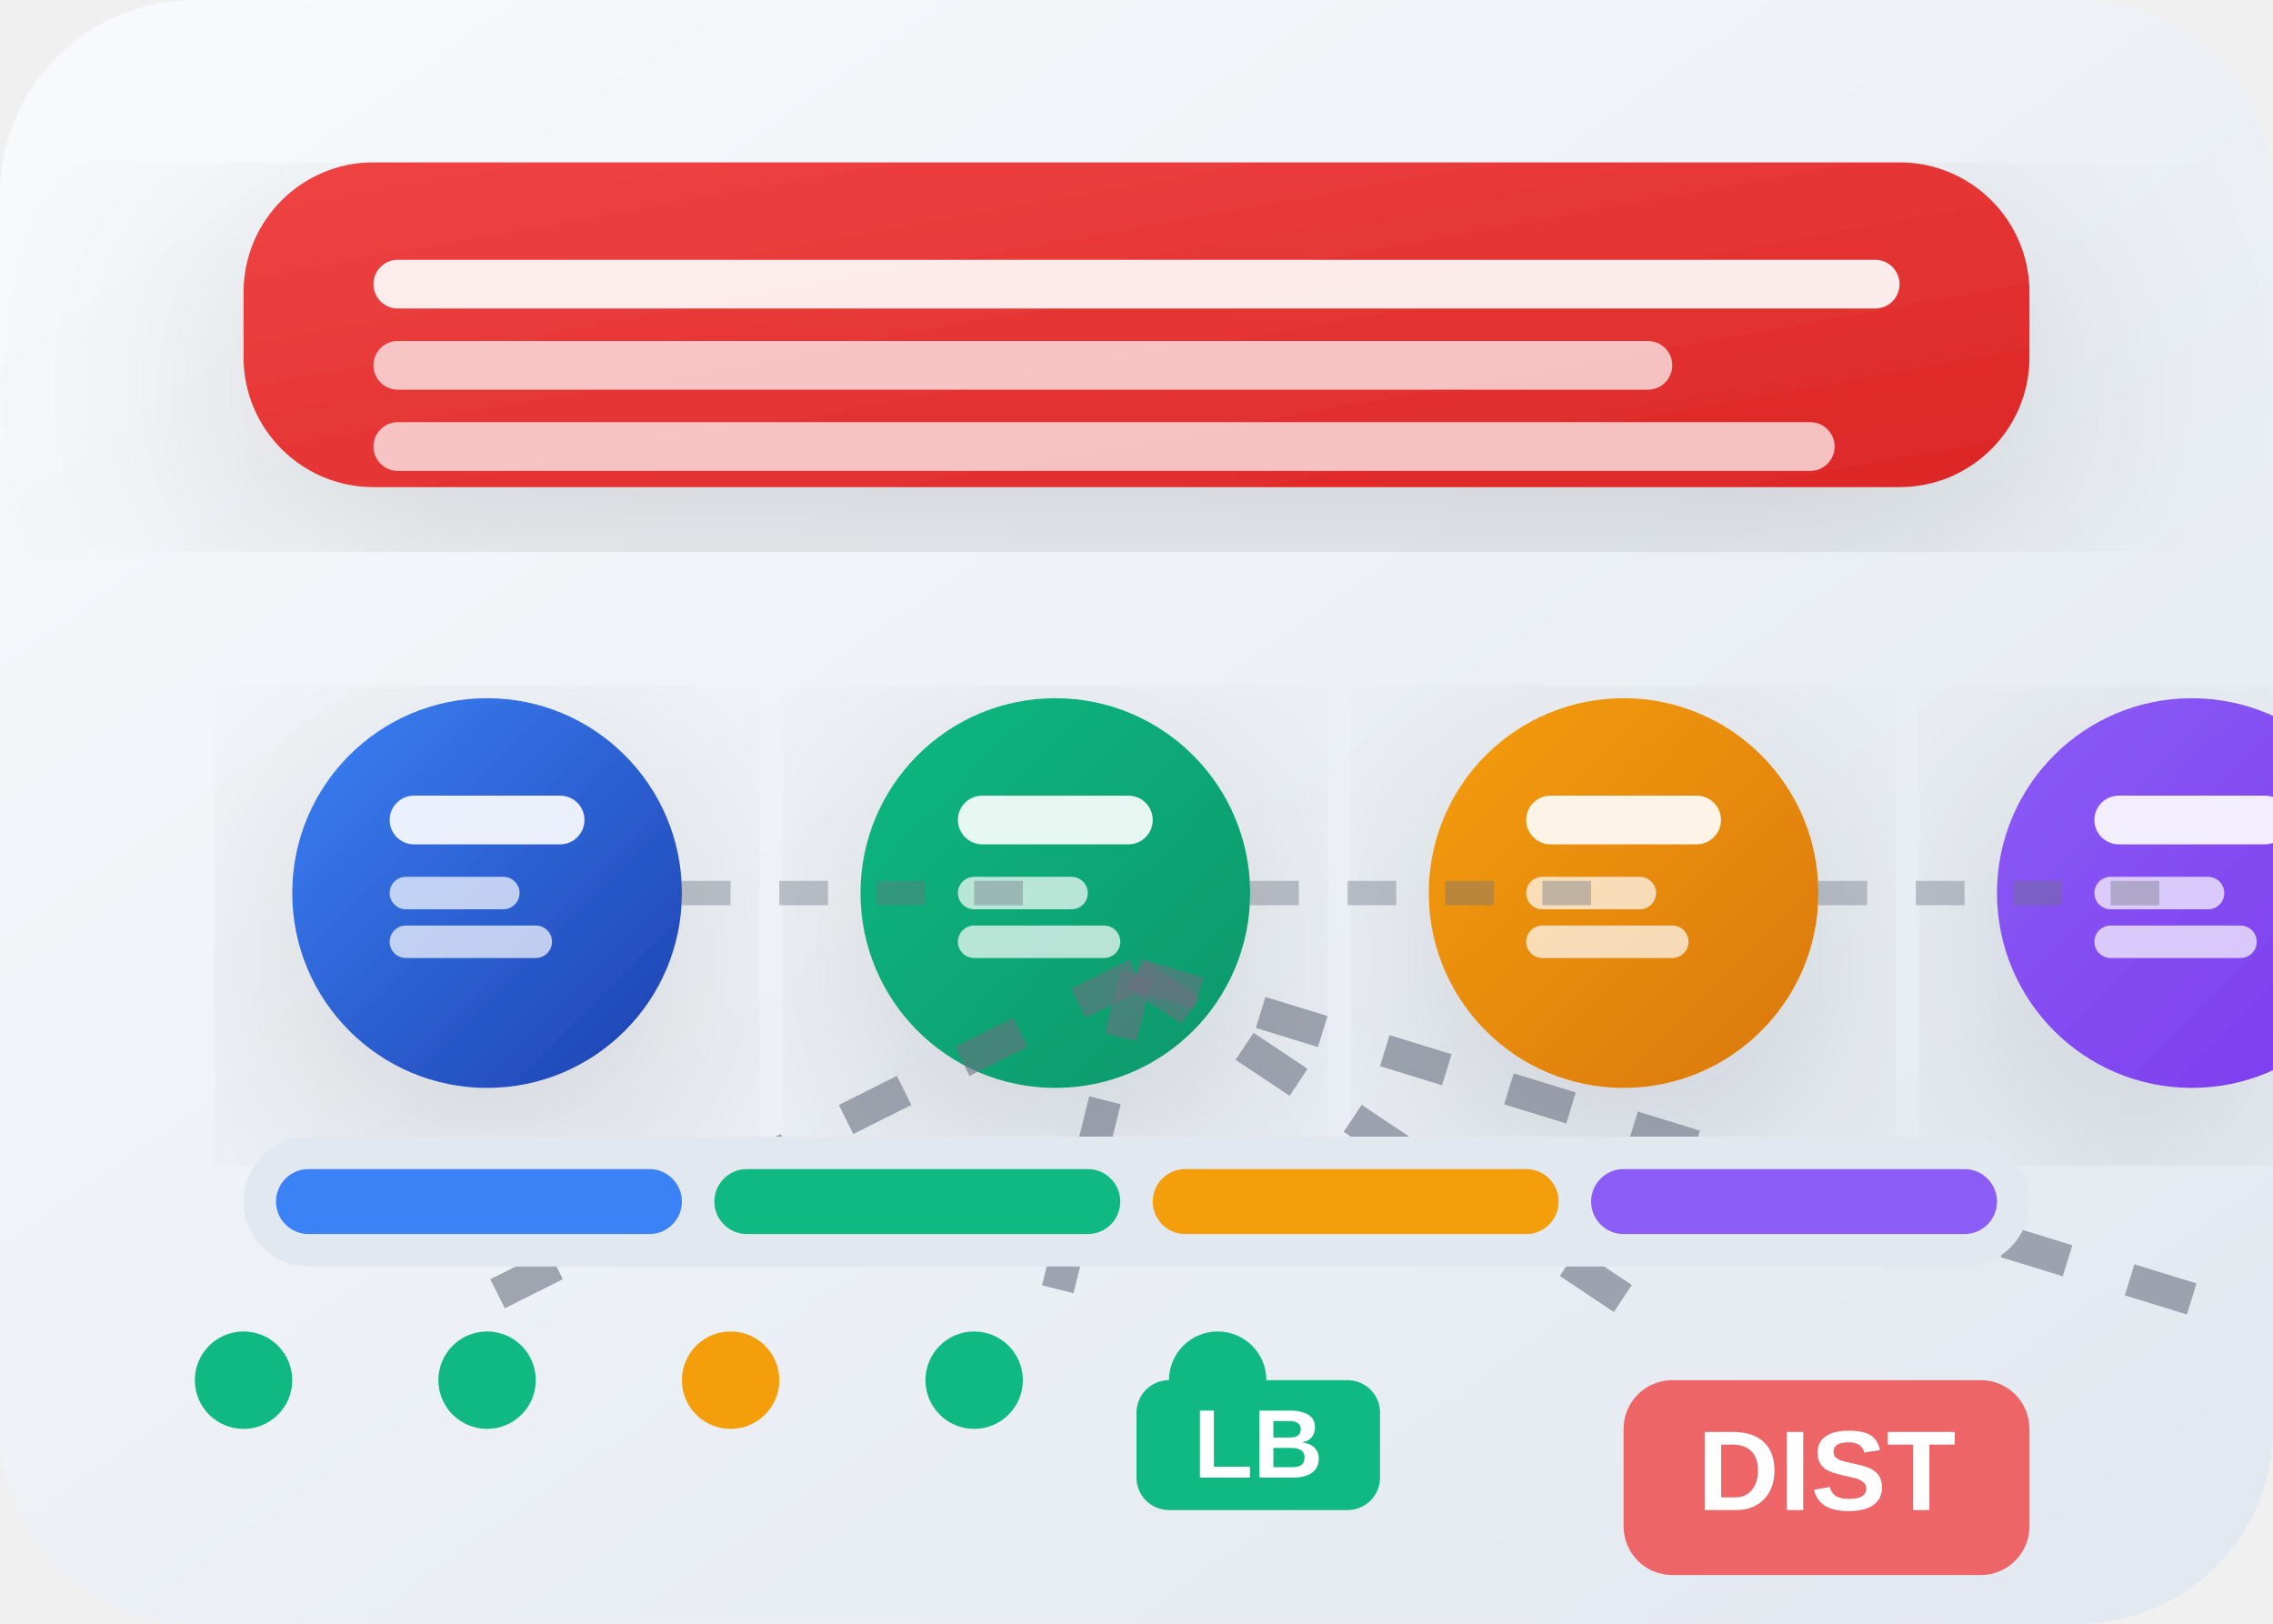
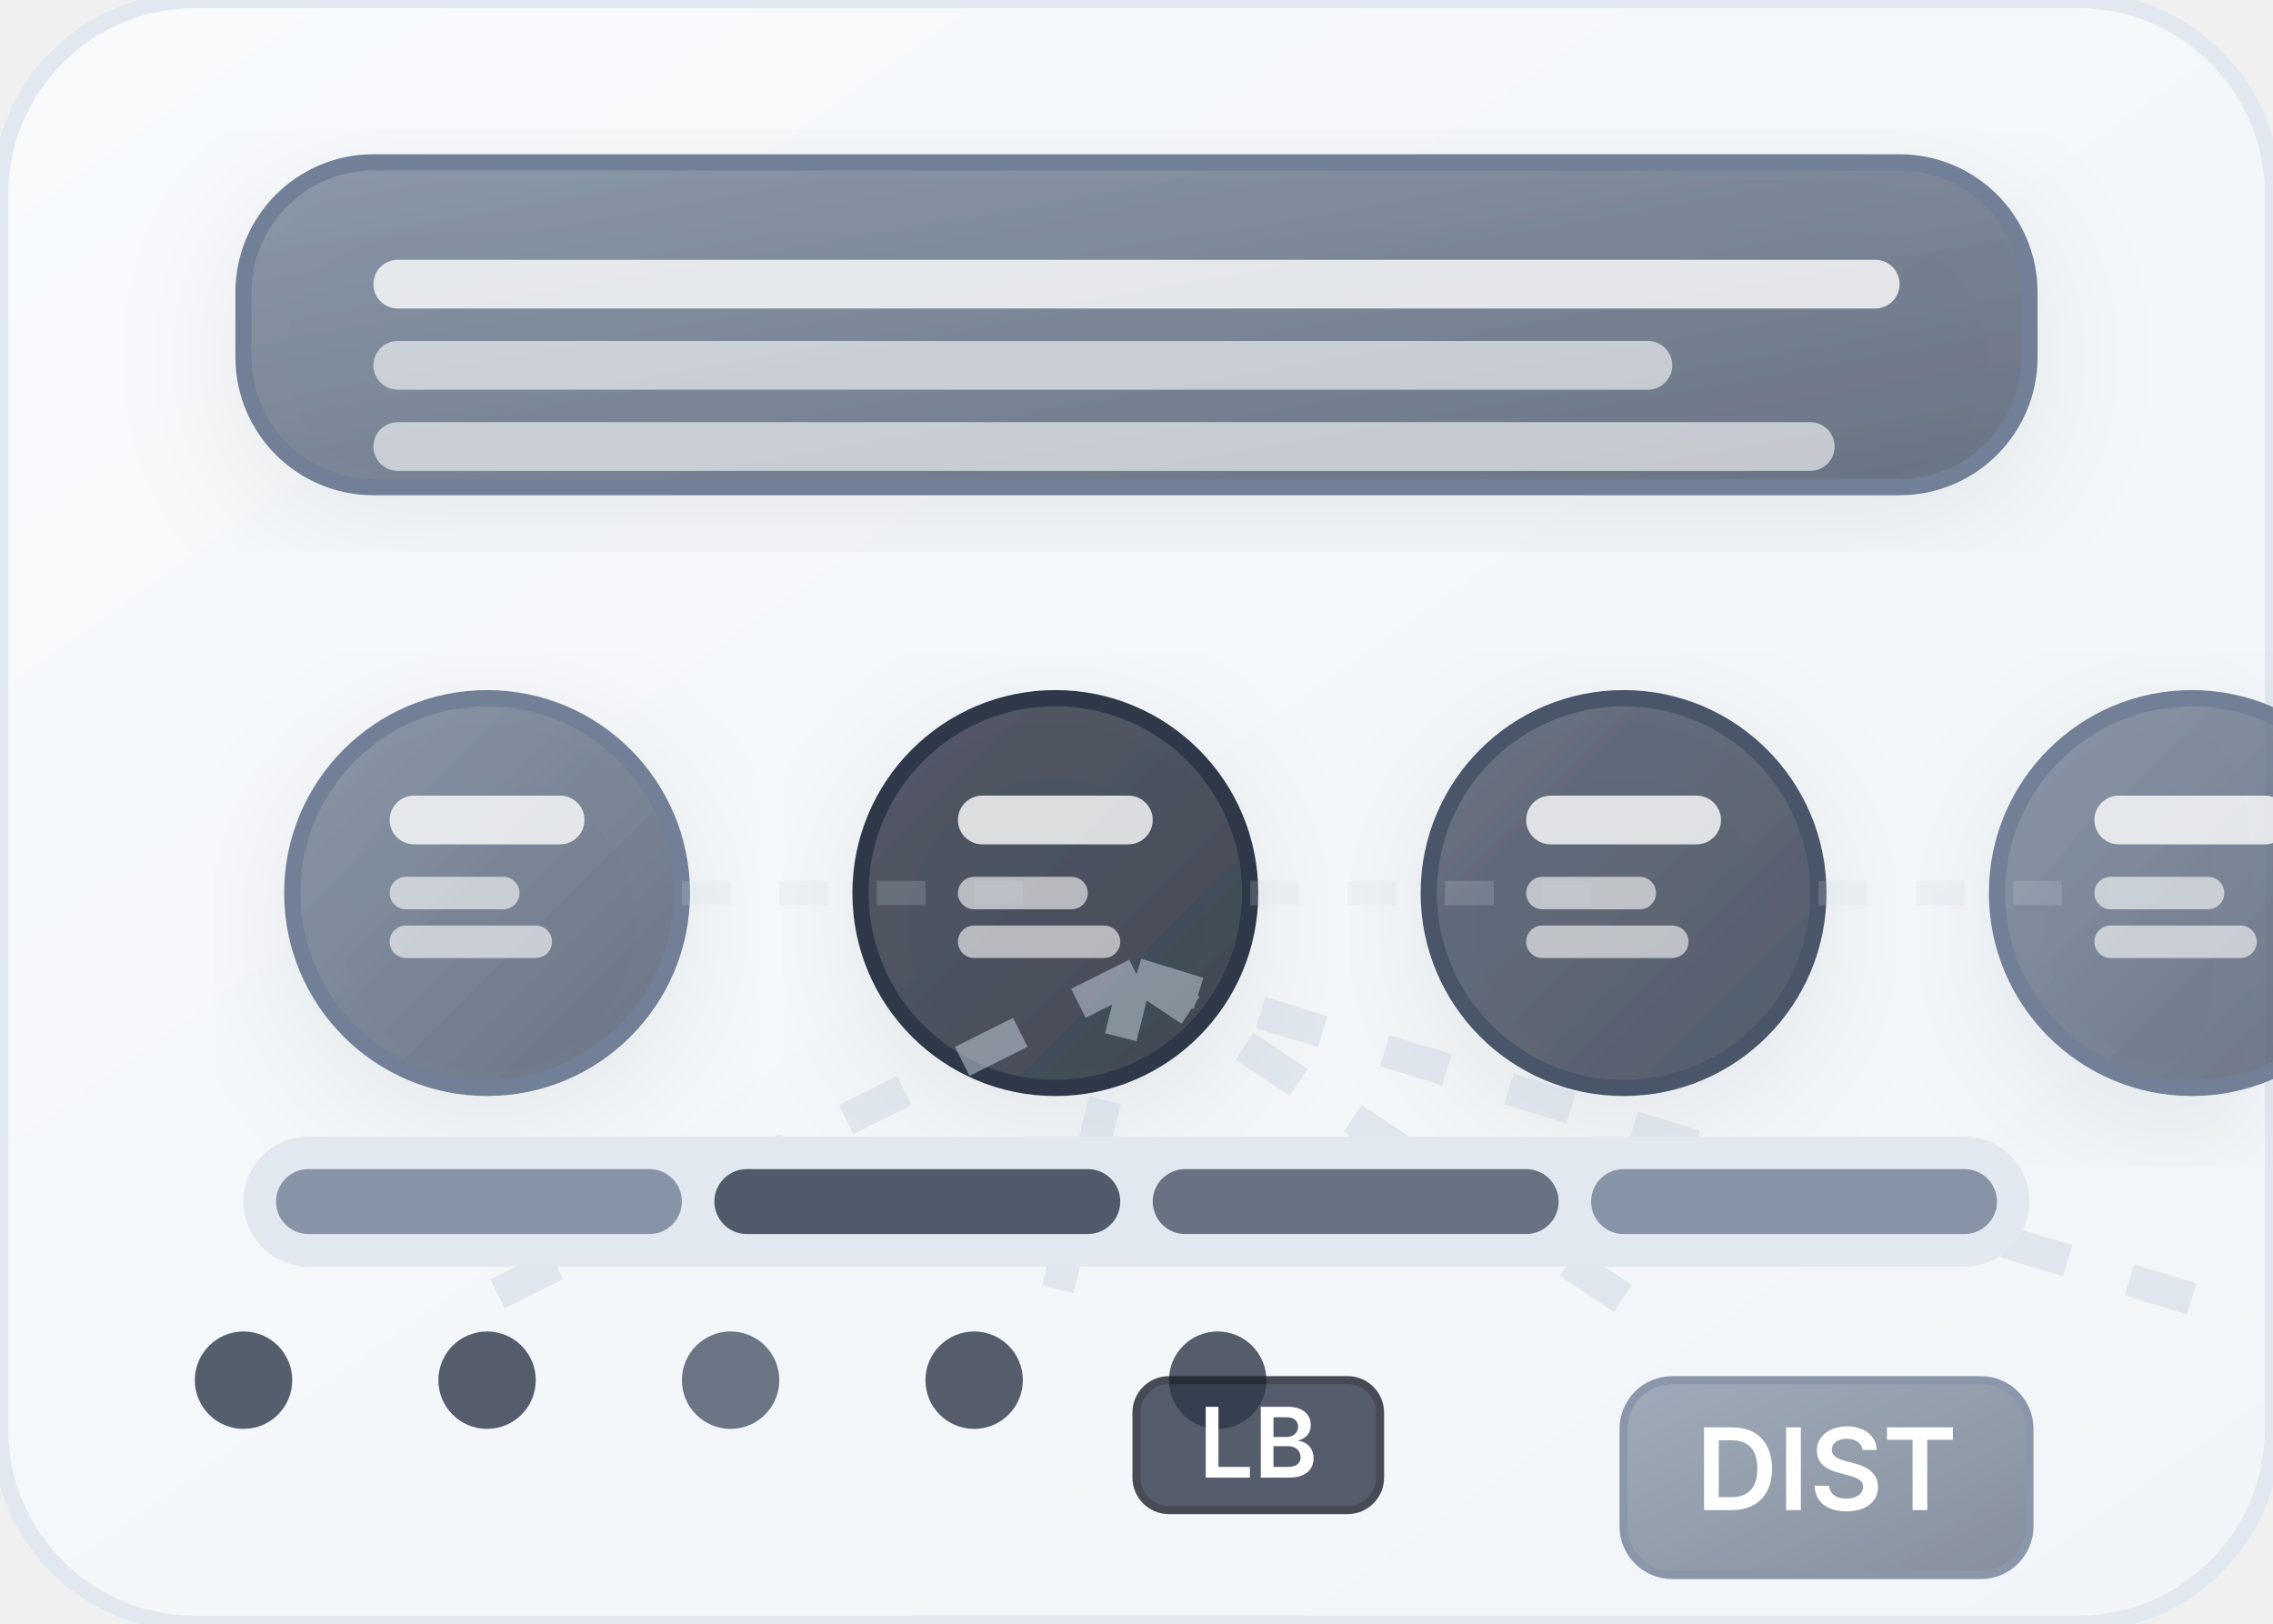
<svg xmlns="http://www.w3.org/2000/svg" width="140" height="100" viewBox="0 0 140 100" fill="none">
  <defs>
-     <linearGradient id="bg8" x1="0%" y1="0%" x2="100%" y2="100%">
+     <linearGradient id="bgGradient" x1="0%" y1="0%" x2="100%" y2="100%">
      <stop offset="0%" style="stop-color:#f8fafc;stop-opacity:1" />
-       <stop offset="100%" style="stop-color:#e2e8f0;stop-opacity:1" />
+       <stop offset="100%" style="stop-color:#f1f5f9;stop-opacity:1" />
    </linearGradient>
-     <linearGradient id="node1" x1="0%" y1="0%" x2="100%" y2="100%">
-       <stop offset="0%" style="stop-color:#3b82f6;stop-opacity:1" />
-       <stop offset="100%" style="stop-color:#1e40af;stop-opacity:1" />
+     <linearGradient id="node1Gradient" x1="0%" y1="0%" x2="100%" y2="100%">
+       <stop offset="0%" style="stop-color:#718096;stop-opacity:0.8" />
+       <stop offset="100%" style="stop-color:#4a5568;stop-opacity:0.8" />
    </linearGradient>
-     <linearGradient id="node2" x1="0%" y1="0%" x2="100%" y2="100%">
-       <stop offset="0%" style="stop-color:#10b981;stop-opacity:1" />
-       <stop offset="100%" style="stop-color:#059669;stop-opacity:1" />
+     <linearGradient id="node2Gradient" x1="0%" y1="0%" x2="100%" y2="100%">
+       <stop offset="0%" style="stop-color:#2d3748;stop-opacity:0.8" />
+       <stop offset="100%" style="stop-color:#1a202c;stop-opacity:0.8" />
    </linearGradient>
-     <linearGradient id="node3" x1="0%" y1="0%" x2="100%" y2="100%">
-       <stop offset="0%" style="stop-color:#f59e0b;stop-opacity:1" />
-       <stop offset="100%" style="stop-color:#d97706;stop-opacity:1" />
+     <linearGradient id="node3Gradient" x1="0%" y1="0%" x2="100%" y2="100%">
+       <stop offset="0%" style="stop-color:#4a5568;stop-opacity:0.8" />
+       <stop offset="100%" style="stop-color:#2d3748;stop-opacity:0.8" />
    </linearGradient>
-     <linearGradient id="node4" x1="0%" y1="0%" x2="100%" y2="100%">
-       <stop offset="0%" style="stop-color:#8b5cf6;stop-opacity:1" />
-       <stop offset="100%" style="stop-color:#7c3aed;stop-opacity:1" />
+     <linearGradient id="node4Gradient" x1="0%" y1="0%" x2="100%" y2="100%">
+       <stop offset="0%" style="stop-color:#718096;stop-opacity:0.8" />
+       <stop offset="100%" style="stop-color:#4a5568;stop-opacity:0.8" />
    </linearGradient>
-     <linearGradient id="loadbalancer1" x1="0%" y1="0%" x2="100%" y2="100%">
-       <stop offset="0%" style="stop-color:#ef4444;stop-opacity:1" />
-       <stop offset="100%" style="stop-color:#dc2626;stop-opacity:1" />
+     <linearGradient id="loadbalancerGradient" x1="0%" y1="0%" x2="100%" y2="100%">
+       <stop offset="0%" style="stop-color:#718096;stop-opacity:0.8" />
+       <stop offset="100%" style="stop-color:#4a5568;stop-opacity:0.8" />
    </linearGradient>
-     <filter id="shadow8" x="-20%" y="-20%" width="140%" height="140%">
-       <feDropShadow dx="0" dy="4" stdDeviation="8" flood-color="#000000" flood-opacity="0.15" />
+     <filter id="shadow" x="-20%" y="-20%" width="140%" height="140%">
+       <feDropShadow dx="0" dy="2" stdDeviation="4" flood-color="#000000" flood-opacity="0.08" />
    </filter>
  </defs>
-   <rect width="140" height="100" rx="12" fill="url(#bg8)" />
+   <rect width="140" height="100" rx="12" fill="url(#bgGradient)" stroke="#e2e8f0" stroke-width="1" />
  <g transform="translate(15, 10)">
-     <rect x="0" y="0" width="110" height="20" rx="8" fill="url(#loadbalancer1)" filter="url(#shadow8)" />
-     <rect x="8" y="6" width="94" height="3" rx="1.5" fill="#ffffff" opacity="0.9" />
-     <rect x="8" y="11" width="80" height="3" rx="1.5" fill="#ffffff" opacity="0.7" />
-     <rect x="8" y="16" width="90" height="3" rx="1.5" fill="#ffffff" opacity="0.7" />
+     <rect x="0" y="0" width="110" height="20" rx="8" fill="url(#loadbalancerGradient)" filter="url(#shadow)" stroke="#718096" stroke-width="1">
+       <animate attributeName="opacity" values="0.8;1;0.8" dur="3s" repeatCount="indefinite" />
+     </rect>
+     <rect x="8" y="6" width="94" height="3" rx="1.5" fill="white" opacity="0.8" />
+     <rect x="8" y="11" width="80" height="3" rx="1.5" fill="white" opacity="0.6" />
+     <rect x="8" y="16" width="90" height="3" rx="1.5" fill="white" opacity="0.6" />
  </g>
  <g transform="translate(15, 40)">
    <g transform="translate(0, 0)">
-       <circle cx="15" cy="15" r="12" fill="url(#node1)" filter="url(#shadow8)" />
-       <rect x="9" y="9" width="12" height="3" rx="1.5" fill="#ffffff" opacity="0.9" />
-       <rect x="9" y="14" width="8" height="2" rx="1" fill="#ffffff" opacity="0.7" />
-       <rect x="9" y="17" width="10" height="2" rx="1" fill="#ffffff" opacity="0.7" />
+       <circle cx="15" cy="15" r="12" fill="url(#node1Gradient)" filter="url(#shadow)" stroke="#718096" stroke-width="1">
+         <animate attributeName="opacity" values="0.8;1;0.8" dur="3s" repeatCount="indefinite" />
+       </circle>
+       <rect x="9" y="9" width="12" height="3" rx="1.5" fill="white" opacity="0.8" />
+       <rect x="9" y="14" width="8" height="2" rx="1" fill="white" opacity="0.6" />
+       <rect x="9" y="17" width="10" height="2" rx="1" fill="white" opacity="0.6" />
    </g>
    <g transform="translate(35, 0)">
-       <circle cx="15" cy="15" r="12" fill="url(#node2)" filter="url(#shadow8)" />
-       <rect x="9" y="9" width="12" height="3" rx="1.5" fill="#ffffff" opacity="0.9" />
-       <rect x="9" y="14" width="8" height="2" rx="1" fill="#ffffff" opacity="0.7" />
-       <rect x="9" y="17" width="10" height="2" rx="1" fill="#ffffff" opacity="0.7" />
+       <circle cx="15" cy="15" r="12" fill="url(#node2Gradient)" filter="url(#shadow)" stroke="#2d3748" stroke-width="1">
+         <animate attributeName="opacity" values="0.8;1;0.8" dur="3s" repeatCount="indefinite" begin="0.5s" />
+       </circle>
+       <rect x="9" y="9" width="12" height="3" rx="1.5" fill="white" opacity="0.8" />
+       <rect x="9" y="14" width="8" height="2" rx="1" fill="white" opacity="0.6" />
+       <rect x="9" y="17" width="10" height="2" rx="1" fill="white" opacity="0.6" />
    </g>
    <g transform="translate(70, 0)">
-       <circle cx="15" cy="15" r="12" fill="url(#node3)" filter="url(#shadow8)" />
-       <rect x="9" y="9" width="12" height="3" rx="1.5" fill="#ffffff" opacity="0.9" />
-       <rect x="9" y="14" width="8" height="2" rx="1" fill="#ffffff" opacity="0.7" />
-       <rect x="9" y="17" width="10" height="2" rx="1" fill="#ffffff" opacity="0.7" />
+       <circle cx="15" cy="15" r="12" fill="url(#node3Gradient)" filter="url(#shadow)" stroke="#4a5568" stroke-width="1">
+         <animate attributeName="opacity" values="0.8;1;0.8" dur="3s" repeatCount="indefinite" begin="1s" />
+       </circle>
+       <rect x="9" y="9" width="12" height="3" rx="1.5" fill="white" opacity="0.8" />
+       <rect x="9" y="14" width="8" height="2" rx="1" fill="white" opacity="0.6" />
+       <rect x="9" y="17" width="10" height="2" rx="1" fill="white" opacity="0.6" />
    </g>
    <g transform="translate(105, 0)">
-       <circle cx="15" cy="15" r="12" fill="url(#node4)" filter="url(#shadow8)" />
-       <rect x="9" y="9" width="12" height="3" rx="1.5" fill="#ffffff" opacity="0.9" />
-       <rect x="9" y="14" width="8" height="2" rx="1" fill="#ffffff" opacity="0.7" />
-       <rect x="9" y="17" width="10" height="2" rx="1" fill="#ffffff" opacity="0.7" />
+       <circle cx="15" cy="15" r="12" fill="url(#node4Gradient)" filter="url(#shadow)" stroke="#718096" stroke-width="1">
+         <animate attributeName="opacity" values="0.8;1;0.8" dur="3s" repeatCount="indefinite" begin="1.5s" />
+       </circle>
+       <rect x="9" y="9" width="12" height="3" rx="1.5" fill="white" opacity="0.8" />
+       <rect x="9" y="14" width="8" height="2" rx="1" fill="white" opacity="0.6" />
+       <rect x="9" y="17" width="10" height="2" rx="1" fill="white" opacity="0.6" />
    </g>
  </g>
-   <g transform="translate(15, 40)">
-     <path d="M 55 20 L 15 40" stroke="#6b7280" stroke-width="2" stroke-dasharray="4,4" opacity="0.6" />
-     <path d="M 55 20 L 50 40" stroke="#6b7280" stroke-width="2" stroke-dasharray="4,4" opacity="0.6" />
-     <path d="M 55 20 L 85 40" stroke="#6b7280" stroke-width="2" stroke-dasharray="4,4" opacity="0.6" />
-     <path d="M 55 20 L 120 40" stroke="#6b7280" stroke-width="2" stroke-dasharray="4,4" opacity="0.6" />
-     <path d="M 27 15 L 50 15" stroke="#6b7280" stroke-width="1.5" stroke-dasharray="3,3" opacity="0.4" />
-     <path d="M 62 15 L 85 15" stroke="#6b7280" stroke-width="1.5" stroke-dasharray="3,3" opacity="0.4" />
-     <path d="M 97 15 L 120 15" stroke="#6b7280" stroke-width="1.5" stroke-dasharray="3,3" opacity="0.4" />
+   <g transform="translate(15, 40)" stroke="#cbd5e1" stroke-width="2" fill="none" stroke-dasharray="4,4" opacity="0.5">
+     <path d="M 55 20 L 15 40">
+       <animate attributeName="stroke-dasharray" values="4,4;8,4;4,4" dur="3s" repeatCount="indefinite" />
+     </path>
+     <path d="M 55 20 L 50 40">
+       <animate attributeName="stroke-dasharray" values="4,4;8,4;4,4" dur="3s" repeatCount="indefinite" begin="0.5s" />
+     </path>
+     <path d="M 55 20 L 85 40">
+       <animate attributeName="stroke-dasharray" values="4,4;8,4;4,4" dur="3s" repeatCount="indefinite" begin="1s" />
+     </path>
+     <path d="M 55 20 L 120 40">
+       <animate attributeName="stroke-dasharray" values="4,4;8,4;4,4" dur="3s" repeatCount="indefinite" begin="1.5s" />
+     </path>
+     <path d="M 27 15 L 50 15" stroke-width="1.5" stroke-dasharray="3,3" opacity="0.4" />
+     <path d="M 62 15 L 85 15" stroke-width="1.5" stroke-dasharray="3,3" opacity="0.4" />
+     <path d="M 97 15 L 120 15" stroke-width="1.5" stroke-dasharray="3,3" opacity="0.4" />
  </g>
  <g transform="translate(15, 70)">
    <rect x="0" y="0" width="110" height="8" rx="4" fill="#e2e8f0" />
-     <rect x="2" y="2" width="25" height="4" rx="2" fill="#3b82f6" />
-     <rect x="29" y="2" width="25" height="4" rx="2" fill="#10b981" />
-     <rect x="56" y="2" width="25" height="4" rx="2" fill="#f59e0b" />
-     <rect x="83" y="2" width="25" height="4" rx="2" fill="#8b5cf6" />
+     <rect x="2" y="2" width="25" height="4" rx="2" fill="#718096" opacity="0.8">
+       <animate attributeName="opacity" values="0.8;1;0.8" dur="2s" repeatCount="indefinite" />
+     </rect>
+     <rect x="29" y="2" width="25" height="4" rx="2" fill="#2d3748" opacity="0.8">
+       <animate attributeName="opacity" values="0.8;1;0.8" dur="2s" repeatCount="indefinite" begin="0.3s" />
+     </rect>
+     <rect x="56" y="2" width="25" height="4" rx="2" fill="#4a5568" opacity="0.8">
+       <animate attributeName="opacity" values="0.8;1;0.8" dur="2s" repeatCount="indefinite" begin="0.6s" />
+     </rect>
+     <rect x="83" y="2" width="25" height="4" rx="2" fill="#718096" opacity="0.8">
+       <animate attributeName="opacity" values="0.8;1;0.8" dur="2s" repeatCount="indefinite" begin="0.9s" />
+     </rect>
  </g>
  <g transform="translate(15, 85)">
-     <circle cx="0" cy="0" r="3" fill="#10b981" />
-     <circle cx="15" cy="0" r="3" fill="#10b981" />
-     <circle cx="30" cy="0" r="3" fill="#f59e0b" />
-     <circle cx="45" cy="0" r="3" fill="#10b981" />
-     <circle cx="60" cy="0" r="3" fill="#10b981" />
+     <circle cx="0" cy="0" r="3" fill="#2d3748" opacity="0.8">
+       <animate attributeName="opacity" values="0.8;1;0.8" dur="2s" repeatCount="indefinite" />
+     </circle>
+     <circle cx="15" cy="0" r="3" fill="#2d3748" opacity="0.8">
+       <animate attributeName="opacity" values="0.8;1;0.8" dur="2s" repeatCount="indefinite" begin="0.3s" />
+     </circle>
+     <circle cx="30" cy="0" r="3" fill="#4a5568" opacity="0.8">
+       <animate attributeName="opacity" values="0.8;1;0.8" dur="2s" repeatCount="indefinite" begin="0.6s" />
+     </circle>
+     <circle cx="45" cy="0" r="3" fill="#2d3748" opacity="0.8">
+       <animate attributeName="opacity" values="0.8;1;0.8" dur="2s" repeatCount="indefinite" begin="0.9s" />
+     </circle>
+     <circle cx="60" cy="0" r="3" fill="#2d3748" opacity="0.8">
+       <animate attributeName="opacity" values="0.8;1;0.8" dur="2s" repeatCount="indefinite" begin="1.2s" />
+     </circle>
  </g>
  <g transform="translate(100, 85)">
-     <rect x="0" y="0" width="25" height="12" rx="3" fill="#ef4444" opacity="0.8" />
-     <text x="12.5" y="8" text-anchor="middle" font-family="Arial, sans-serif" font-size="7" fill="#ffffff" font-weight="bold">DIST</text>
+     <rect x="0" y="0" width="25" height="12" rx="3" fill="url(#loadbalancerGradient)" opacity="0.8" stroke="#718096" stroke-width="0.5">
+       <animate attributeName="opacity" values="0.8;1;0.8" dur="2s" repeatCount="indefinite" />
+     </rect>
+     <text x="12.5" y="8" text-anchor="middle" font-family="system-ui, -apple-system, sans-serif" font-size="7" fill="white" font-weight="600">DIST</text>
  </g>
  <g transform="translate(70, 85)">
-     <rect x="0" y="0" width="15" height="8" rx="2" fill="#10b981" />
-     <text x="7.5" y="6" text-anchor="middle" font-family="Arial, sans-serif" font-size="6" fill="#ffffff" font-weight="bold">LB</text>
+     <rect x="0" y="0" width="15" height="8" rx="2" fill="#2d3748" opacity="0.8" stroke="#1a202c" stroke-width="0.5">
+       <animate attributeName="opacity" values="0.8;1;0.8" dur="2s" repeatCount="indefinite" />
+     </rect>
+     <text x="7.5" y="6" text-anchor="middle" font-family="system-ui, -apple-system, sans-serif" font-size="6" fill="white" font-weight="600">LB</text>
  </g>
</svg>
